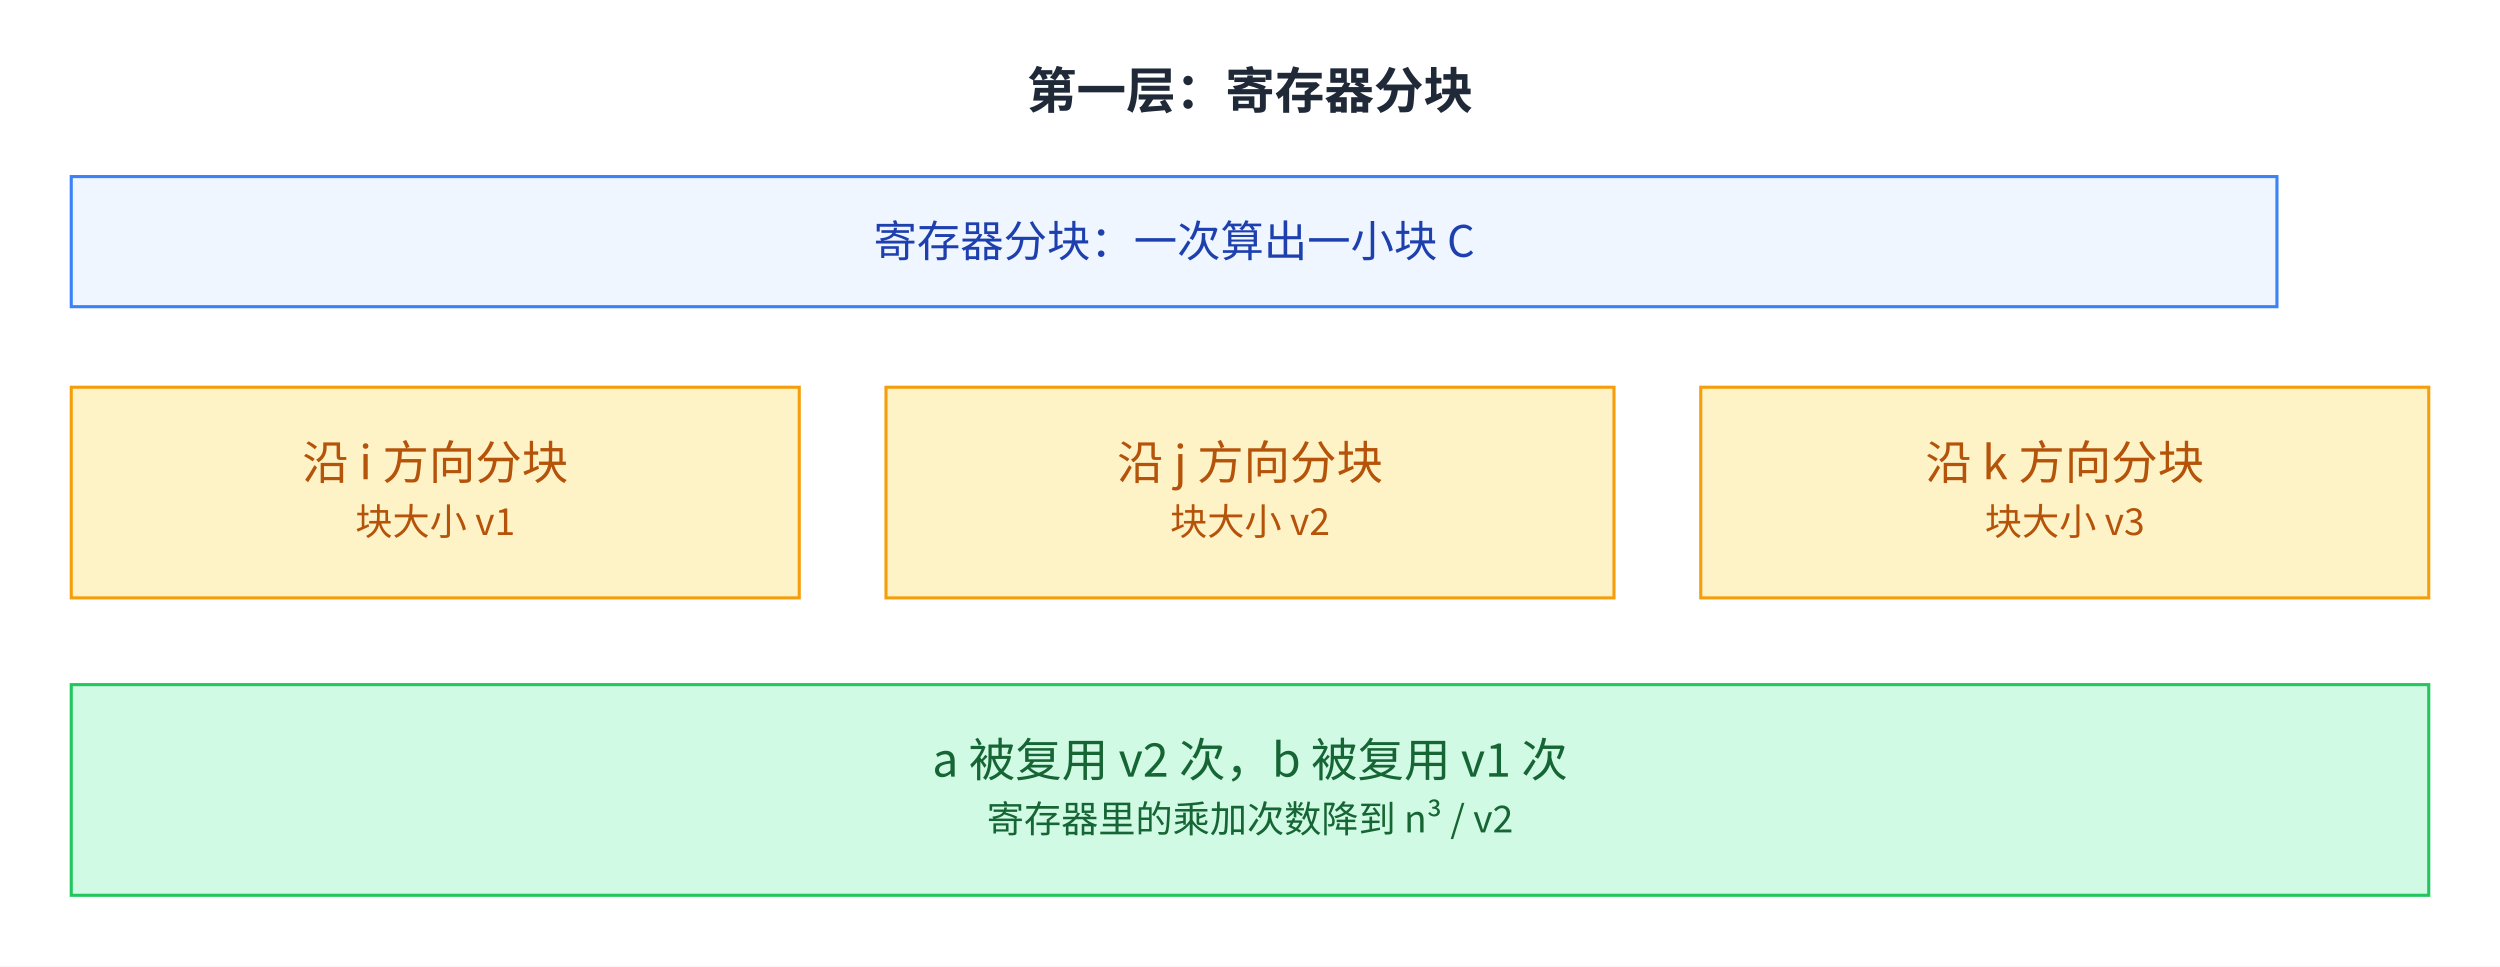
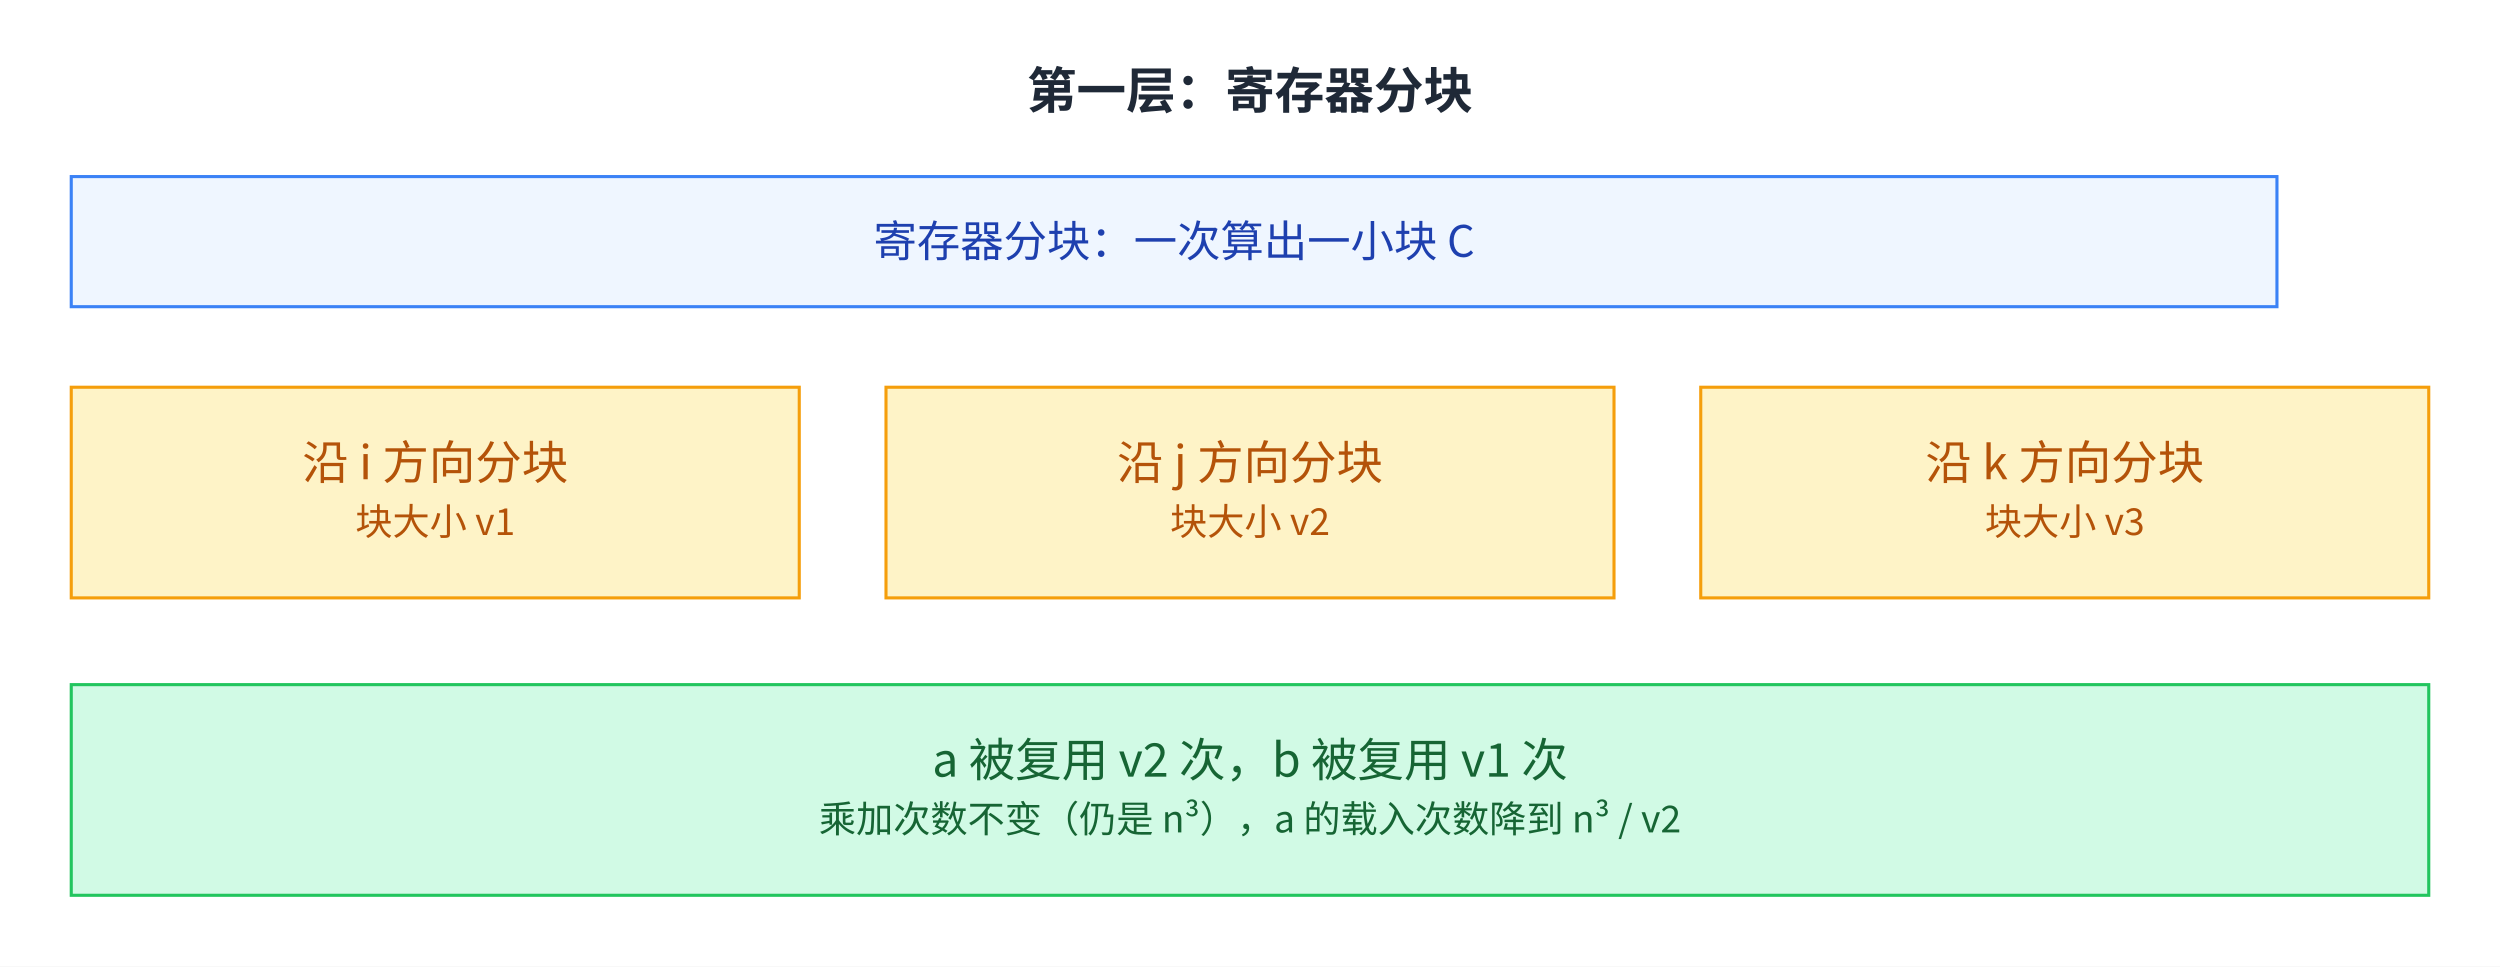
<svg xmlns="http://www.w3.org/2000/svg" viewBox="2 13.0 807 312.0" width="807" height="312.0" role="img" aria-labelledby="fig-optimizing-linear-algebra-9-title fig-optimizing-linear-algebra-9-desc">
  <defs>
    <style>
      text { font-family: 'PingFang SC', 'Microsoft YaHei', 'Noto Sans CJK SC', system-ui, sans-serif; }
    </style>
    <marker id="arrow" markerWidth="8" markerHeight="8" refX="2" refY="4" orient="auto" markerUnits="userSpaceOnUse">
      <path d="M0,0 L8,4 L0,8 L2,4 z" fill="#64748b" />
    </marker>
  </defs>
  <rect x="2" y="13.0" width="807" height="312.0" fill="#ffffff" />
  <text x="405.5" y="48" font-size="16" font-weight="600" fill="#1f2937" text-anchor="middle">第一层：寄存器分块</text>
  <rect x="25" y="70" width="712" height="42" fill="#eff6ff" stroke="#3b82f6" />
  <text x="381.0" y="95.9" font-size="14" fill="#1e40af" text-anchor="middle">寄存器分块：一次算出一小块 C</text>
  <rect x="25" y="138" width="235" height="68" fill="#fef3c7" stroke="#f59e0b" />
  <text x="142.5" y="167.7" font-size="15" fill="#b45309" text-anchor="middle">沿 i 方向分块</text>
  <text x="142.5" y="185.7" font-size="12" fill="#b45309" text-anchor="middle">块大小 v1</text>
  <rect x="288" y="138" width="235" height="68" fill="#fef3c7" stroke="#f59e0b" />
  <text x="405.5" y="167.7" font-size="15" fill="#b45309" text-anchor="middle">沿 j 方向分块</text>
  <text x="405.5" y="185.7" font-size="12" fill="#b45309" text-anchor="middle">块大小 v2</text>
  <rect x="551" y="138" width="235" height="68" fill="#fef3c7" stroke="#f59e0b" />
  <text x="668.5" y="167.7" font-size="15" fill="#b45309" text-anchor="middle">沿 k 方向分块</text>
  <text x="668.5" y="185.7" font-size="12" fill="#b45309" text-anchor="middle">块大小 v3</text>
  <rect x="25" y="234" width="761" height="68" fill="#d1fae5" stroke="#22c55e" />
  <text x="405.5" y="263.7" font-size="15" fill="#166534" text-anchor="middle">a 被复用 v2 次，b 被复用 v1 次</text>
-   <text x="405.5" y="281.7" font-size="12" fill="#166534" text-anchor="middle">寄存器里的乘加次数降到 n³ / v2</text>
+   <text x="405.5" y="281.7" font-size="12" fill="#166534" text-anchor="middle">乘加次数不变（仍是 n³），a 的载入次数降到 n³ / v2</text>
</svg>
